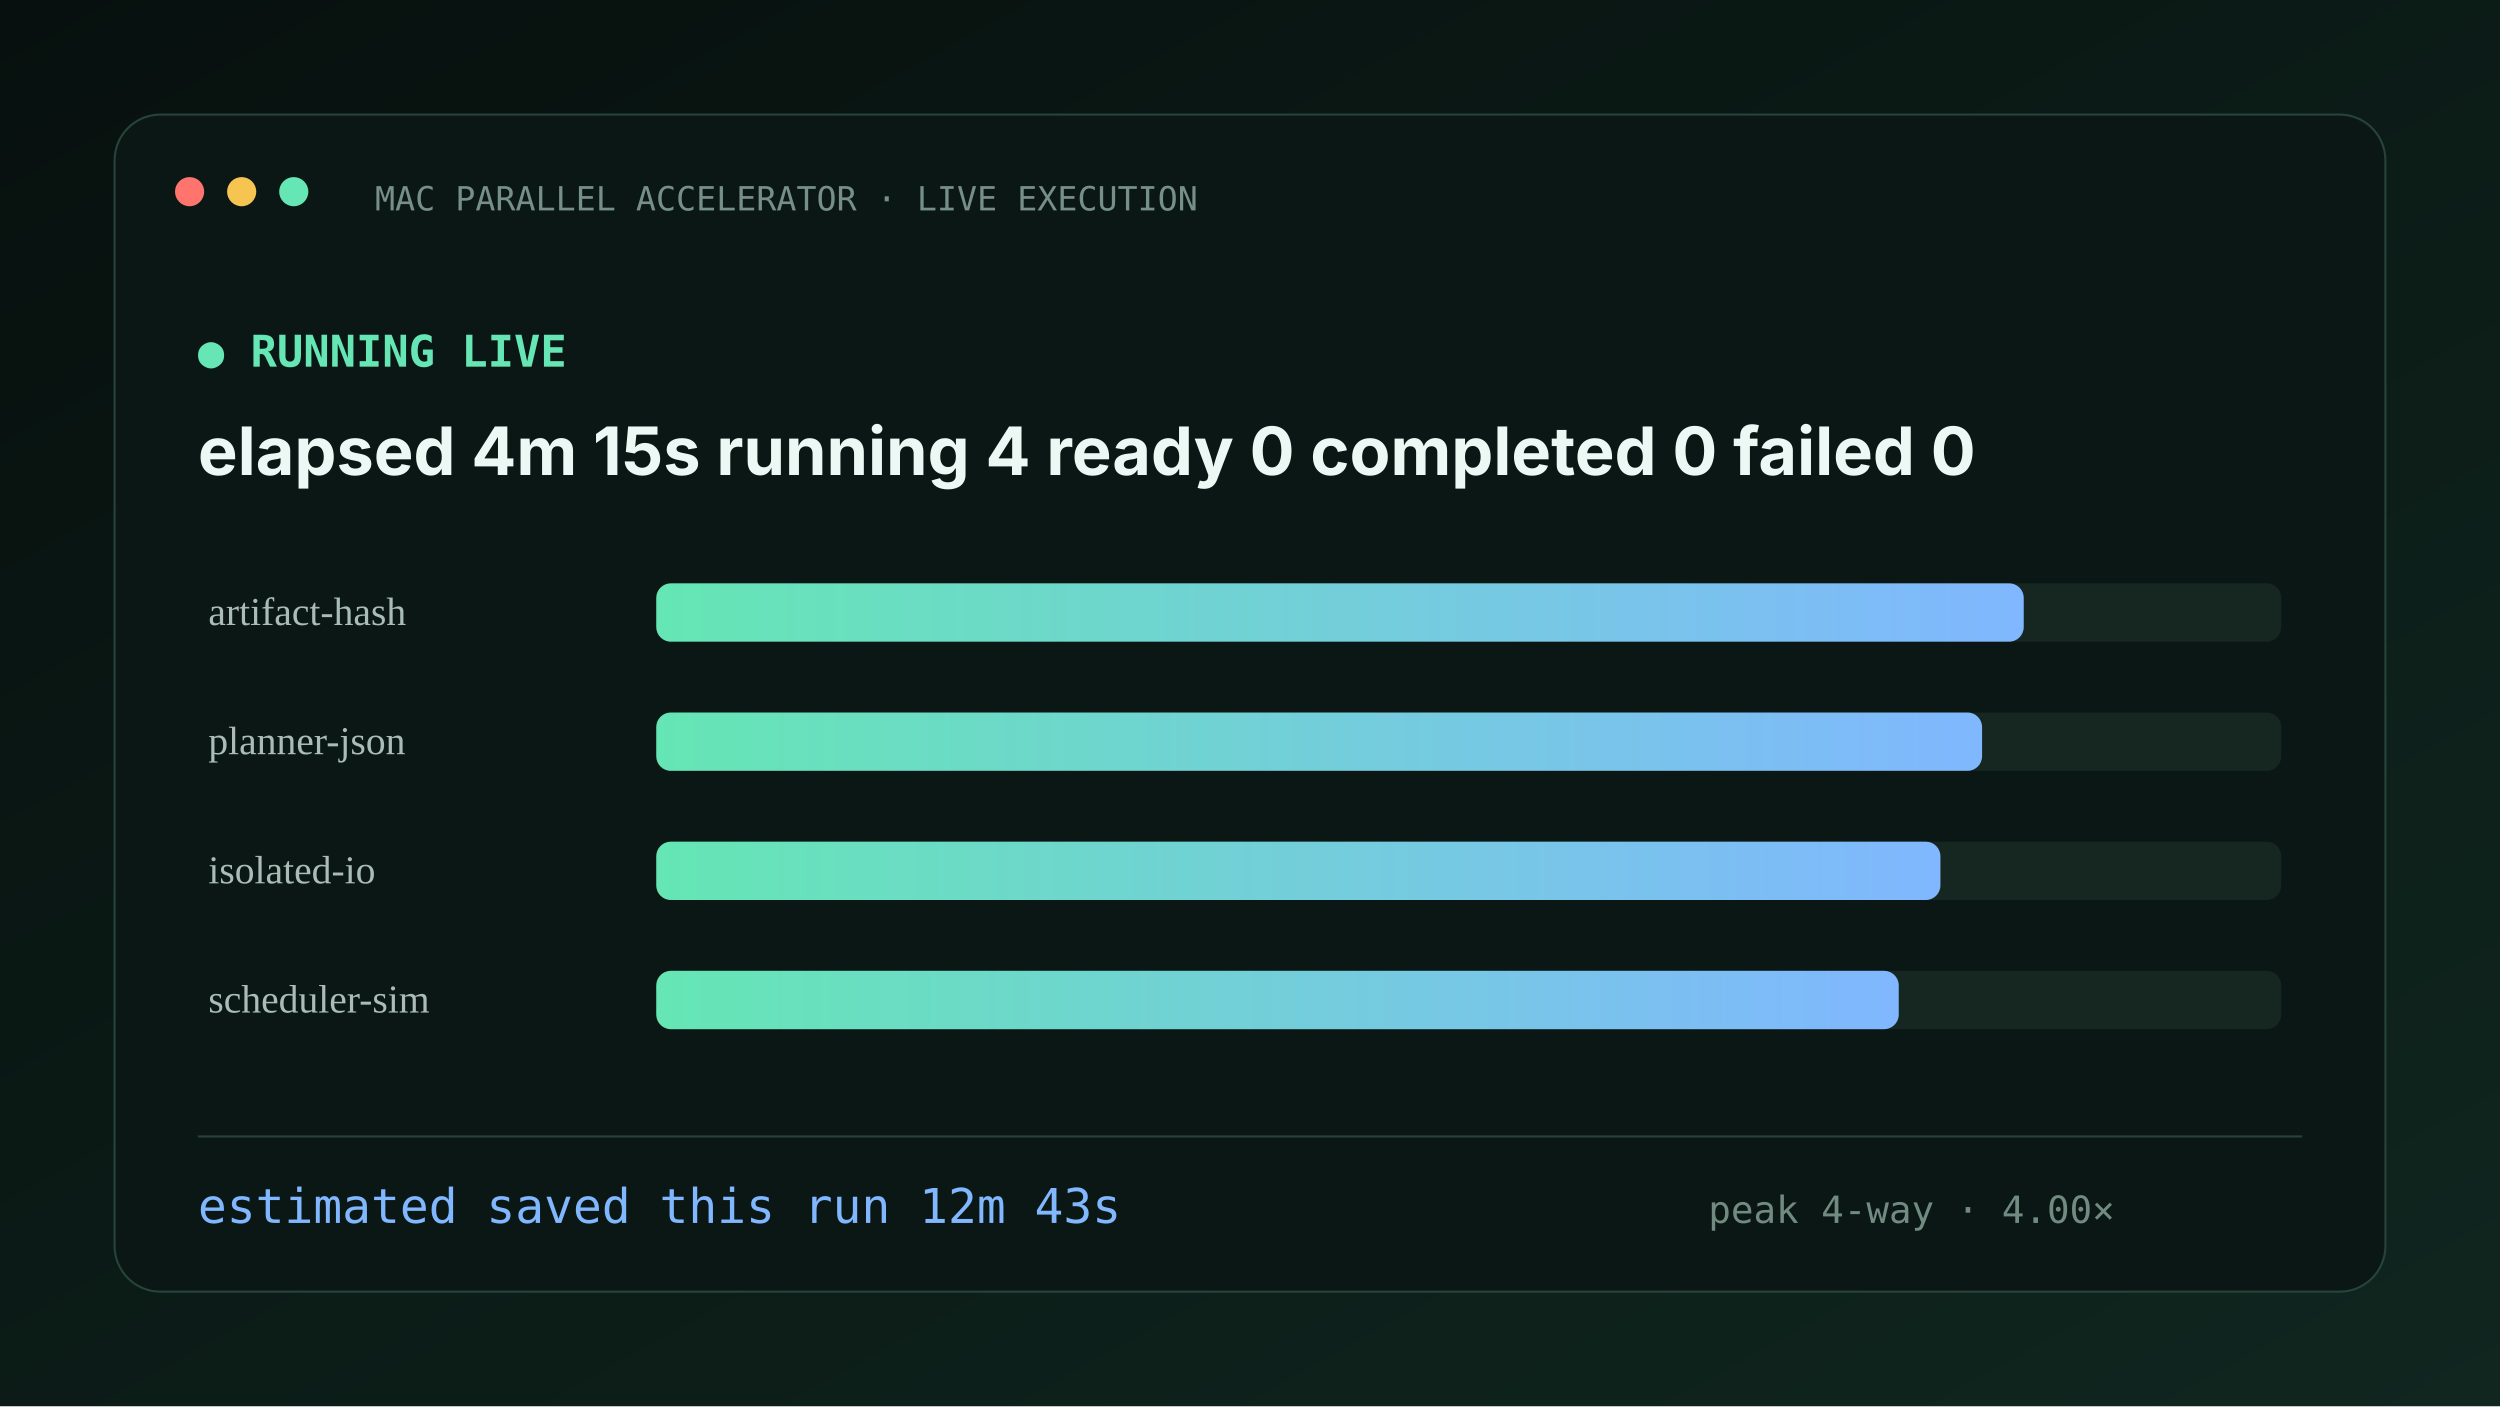
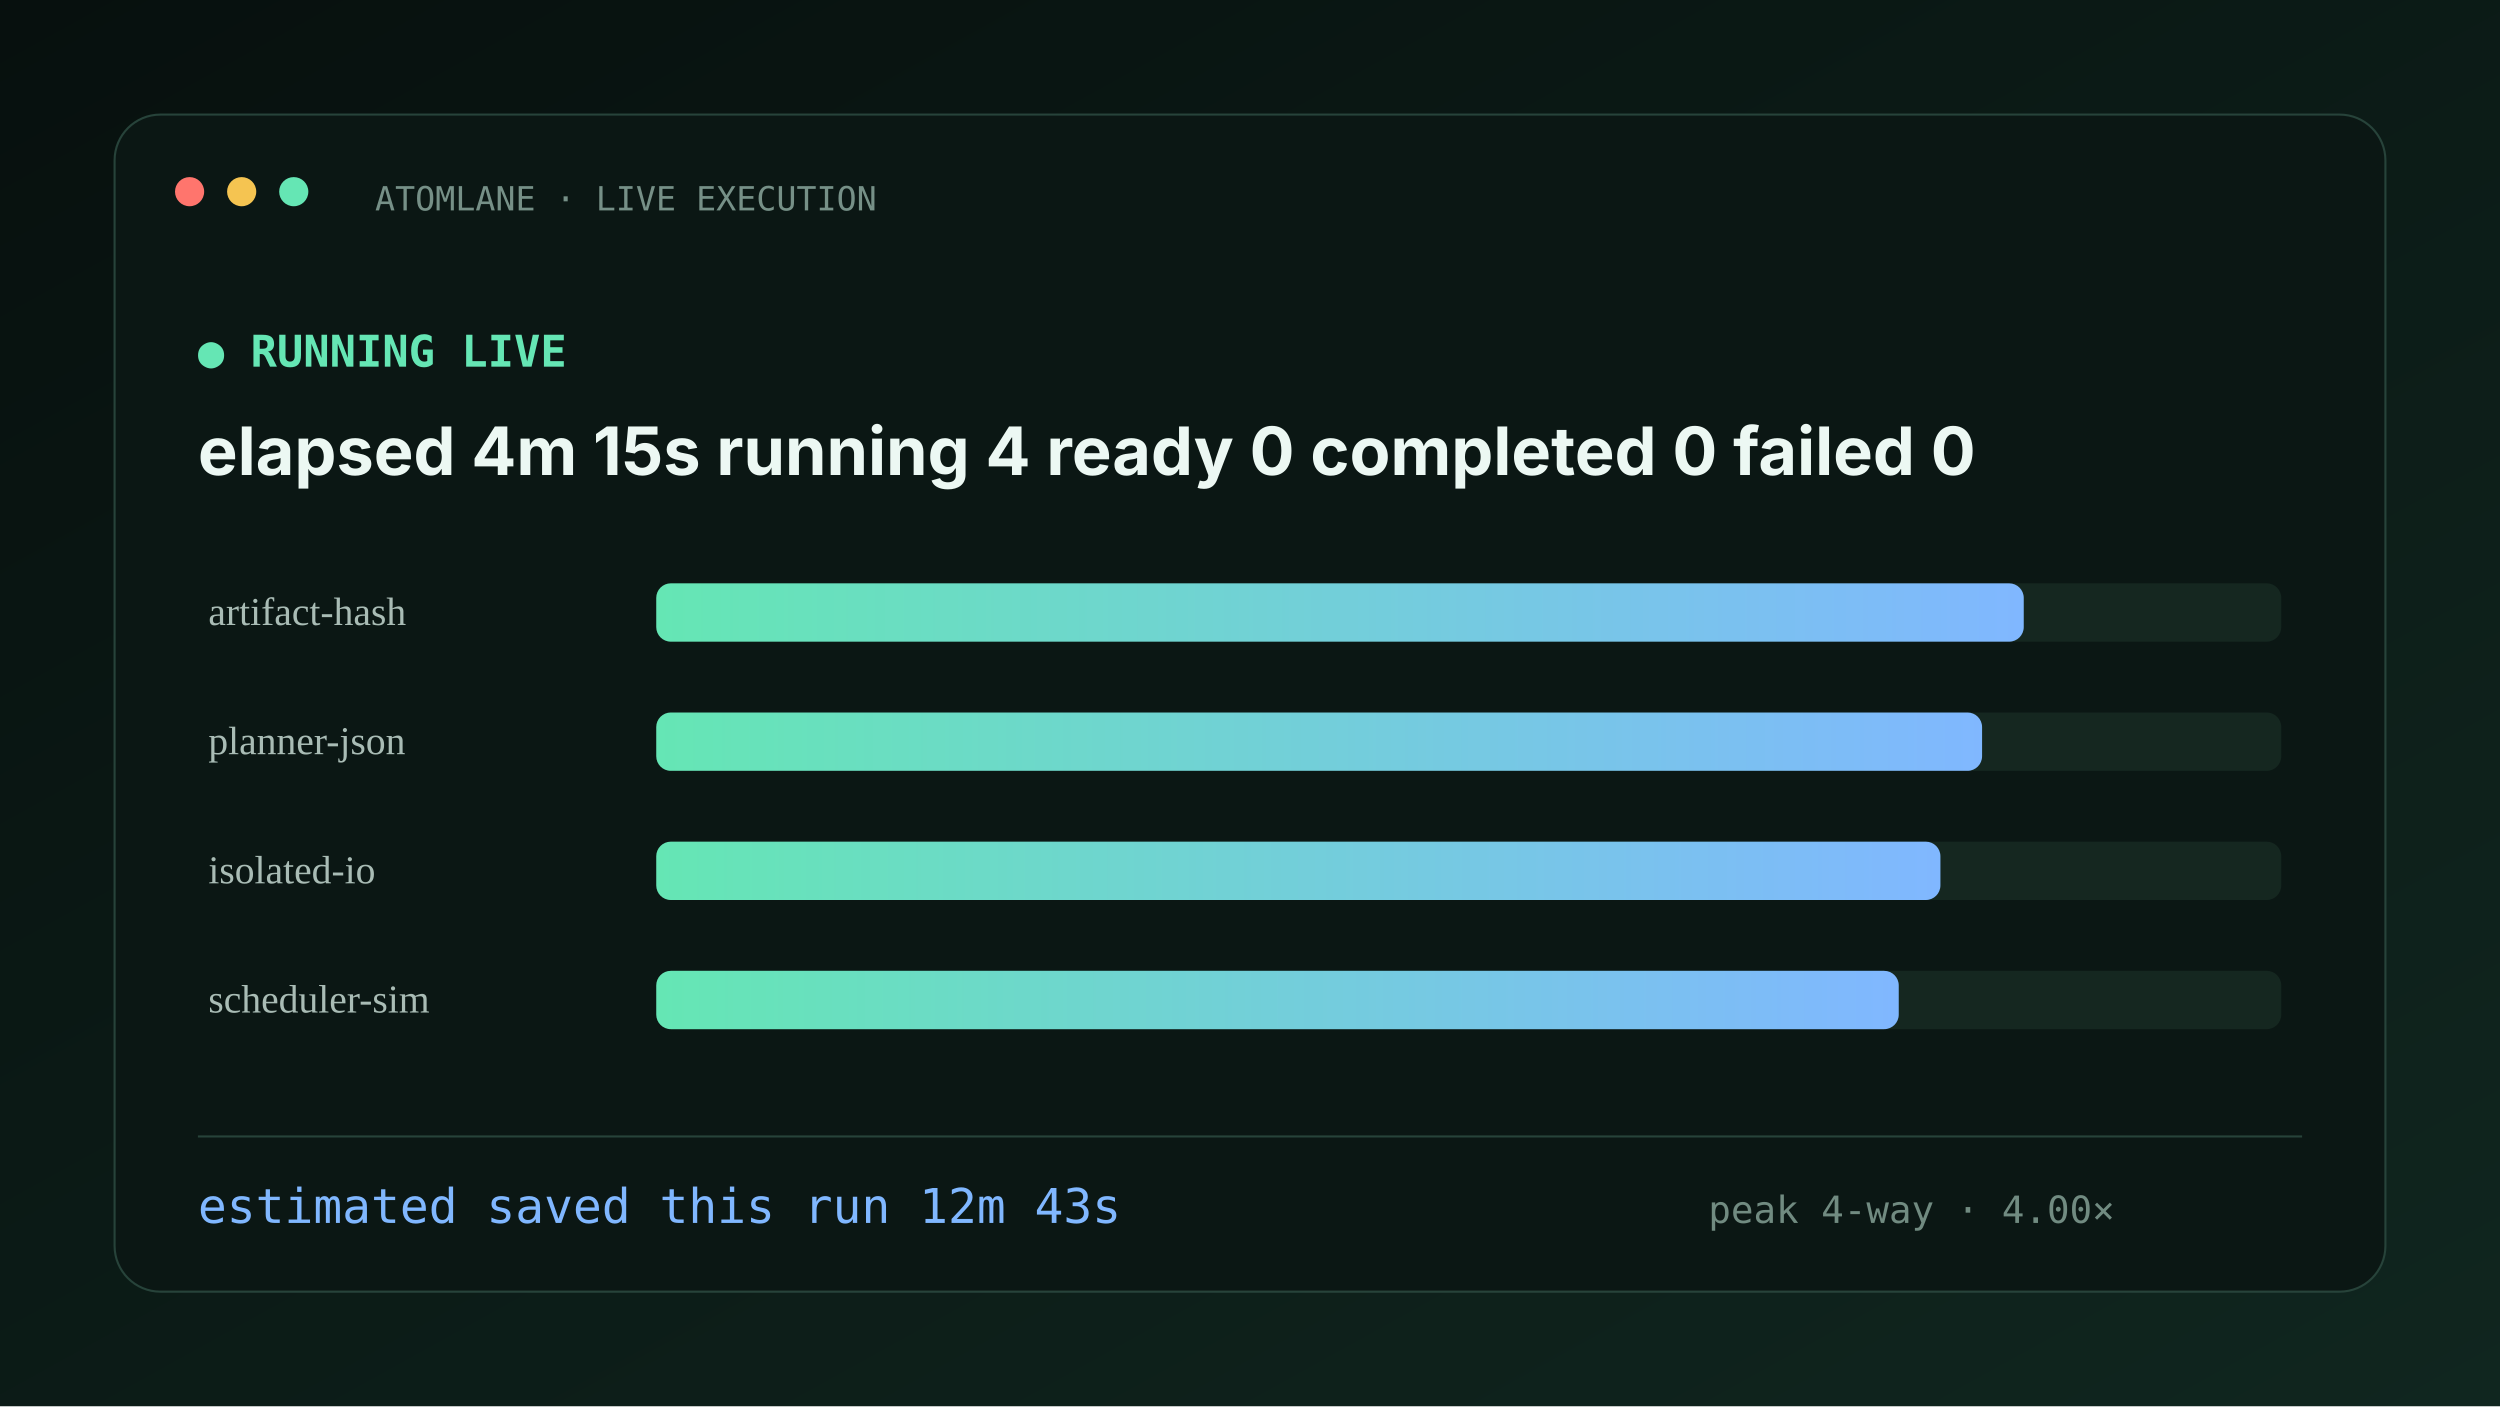
<svg xmlns="http://www.w3.org/2000/svg" width="1200" height="675" viewBox="0 0 1200 675">
  <defs>
    <linearGradient id="bg" x1="0" y1="0" x2="1" y2="1">
      <stop stop-color="#07100e" />
      <stop offset="1" stop-color="#10261f" />
    </linearGradient>
    <linearGradient id="accent">
      <stop stop-color="#65e6b4" />
      <stop offset="1" stop-color="#80b7ff" />
    </linearGradient>
  </defs>
  <rect width="1200" height="675" fill="url(#bg)" />
  <rect x="55" y="55" width="1090" height="565" rx="22" fill="#0b1714" stroke="#27433a" />
  <circle cx="91" cy="92" r="7" fill="#ff756d" />
  <circle cx="116" cy="92" r="7" fill="#f5c451" />
  <circle cx="141" cy="92" r="7" fill="#65e6b4" />
-   <text x="180" y="101" fill="#769087" font-family="ui-monospace,SFMono-Regular,Menlo,monospace" font-size="16">MAC PARALLEL ACCELERATOR · LIVE EXECUTION</text>
+   <text x="180" y="101" fill="#769087" font-family="ui-monospace,SFMono-Regular,Menlo,monospace" font-size="16">ATOMLANE · LIVE EXECUTION</text>
  <text x="95" y="176" fill="#65e6b4" font-family="ui-monospace,SFMono-Regular,Menlo,monospace" font-size="21" font-weight="700">● RUNNING LIVE</text>
  <text x="95" y="228" fill="#ecf8f3" font-family="-apple-system,BlinkMacSystemFont,Segoe UI,sans-serif" font-size="32" font-weight="750">elapsed 4m 15s   running 4   ready 0   completed 0   failed 0</text>
  <text x="100" y="300" fill="#a9bcb5" font-size="19">artifact-hash</text>
  <rect x="315" y="280" width="780" height="28" rx="7" fill="#152720" />
  <rect x="315" y="280" width="656.4" height="28" rx="7" fill="url(#accent)" />
  <text x="100" y="362" fill="#a9bcb5" font-size="19">planner-json</text>
  <rect x="315" y="342" width="780" height="28" rx="7" fill="#152720" />
  <rect x="315" y="342" width="636.4" height="28" rx="7" fill="url(#accent)" />
  <text x="100" y="424" fill="#a9bcb5" font-size="19">isolated-io</text>
  <rect x="315" y="404" width="780" height="28" rx="7" fill="#152720" />
  <rect x="315" y="404" width="616.4" height="28" rx="7" fill="url(#accent)" />
  <text x="100" y="486" fill="#a9bcb5" font-size="19">scheduler-sim</text>
  <rect x="315" y="466" width="780" height="28" rx="7" fill="#152720" />
  <rect x="315" y="466" width="596.4" height="28" rx="7" fill="url(#accent)" />
  <rect x="95" y="545" width="1010" height="1" fill="#27433a" />
  <text x="95" y="587" fill="#80b7ff" font-family="ui-monospace,SFMono-Regular,Menlo,monospace" font-size="23">estimated saved this run  12m 43s</text>
  <text x="820" y="587" fill="#718b81" font-family="ui-monospace,SFMono-Regular,Menlo,monospace" font-size="18">peak 4-way · 4.00×</text>
</svg>
